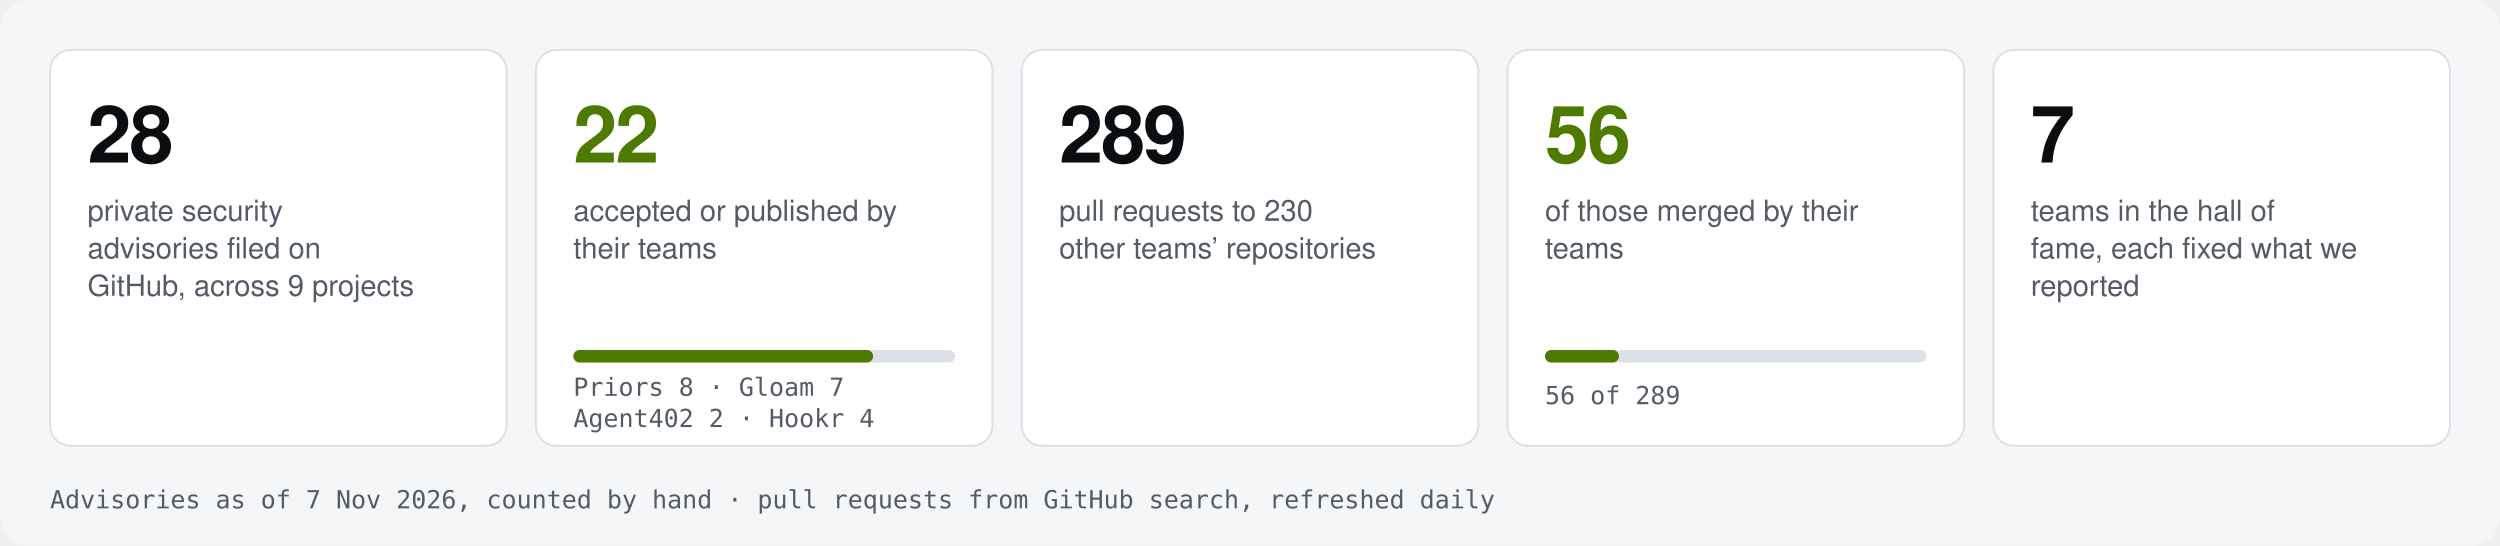
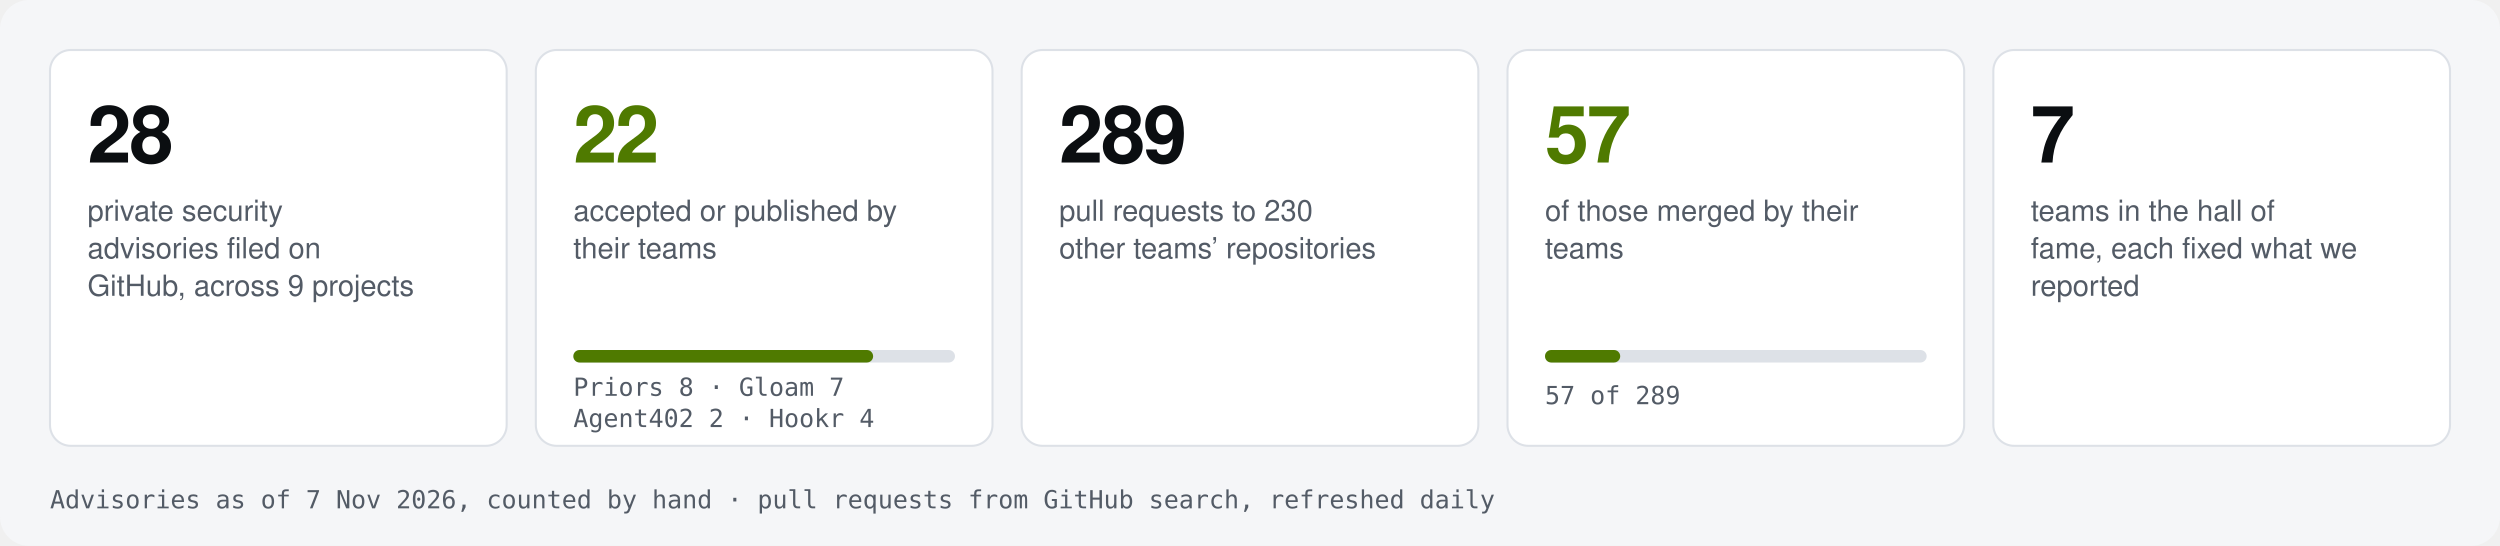
- <svg xmlns="http://www.w3.org/2000/svg" width="1200" height="262" viewBox="0 0 1200 262" role="img" aria-label="28 private security advisories filed on GitHub across 9 projects, 22 accepted or published; 289 pull requests to 230 other teams' repositories, 56 merged; 7 teams in the hall of fame">
+ <svg xmlns="http://www.w3.org/2000/svg" width="1200" height="262" viewBox="0 0 1200 262" role="img" aria-label="28 private security advisories filed on GitHub across 9 projects, 22 accepted or published; 289 pull requests to 230 other teams' repositories, 57 merged; 7 teams in the hall of fame">
  <style>.g{transform-box:fill-box;transform-origin:left;animation:grow 1.2s ease-out both}@keyframes grow{from{transform:scaleX(0)}}@media (prefers-reduced-motion: reduce){*{animation:none!important}}</style>
  <rect width="1200" height="262" rx="14" fill="#F5F6F8" />
  <g>
    <rect x="24.0" y="24" width="219.2" height="190" rx="10" fill="#FFFFFF" stroke="#DDE1E7" />
    <text x="42.0" y="78" font-family="-apple-system,BlinkMacSystemFont,'Segoe UI',Helvetica,Arial,sans-serif" font-size="38" font-weight="700" letter-spacing="-1" fill="#0B0E11">28</text>
    <text x="42.0" y="106" text-anchor="start" font-family="-apple-system,BlinkMacSystemFont,'Segoe UI',Helvetica,Arial,sans-serif" font-size="14" font-weight="400" fill="#535B66">private security</text>
    <text x="42.0" y="124" text-anchor="start" font-family="-apple-system,BlinkMacSystemFont,'Segoe UI',Helvetica,Arial,sans-serif" font-size="14" font-weight="400" fill="#535B66">advisories filed on</text>
    <text x="42.0" y="142" text-anchor="start" font-family="-apple-system,BlinkMacSystemFont,'Segoe UI',Helvetica,Arial,sans-serif" font-size="14" font-weight="400" fill="#535B66">GitHub, across 9 projects</text>
  </g>
  <g>
    <rect x="257.2" y="24" width="219.2" height="190" rx="10" fill="#FFFFFF" stroke="#DDE1E7" />
    <text x="275.2" y="78" font-family="-apple-system,BlinkMacSystemFont,'Segoe UI',Helvetica,Arial,sans-serif" font-size="38" font-weight="700" letter-spacing="-1" fill="#4F7A00">22</text>
    <text x="275.2" y="106" text-anchor="start" font-family="-apple-system,BlinkMacSystemFont,'Segoe UI',Helvetica,Arial,sans-serif" font-size="14" font-weight="400" fill="#535B66">accepted or published by</text>
    <text x="275.2" y="124" text-anchor="start" font-family="-apple-system,BlinkMacSystemFont,'Segoe UI',Helvetica,Arial,sans-serif" font-size="14" font-weight="400" fill="#535B66">their teams</text>
    <rect x="275.2" y="168" width="183.2" height="6" rx="3" fill="#DDE1E7" />
    <rect class="g" style="animation-delay:0.35s" x="275.2" y="168" width="143.9" height="6" rx="3" fill="#4F7A00" />
    <text x="275.2" y="190" font-family="ui-monospace,SFMono-Regular,'SF Mono',Menlo,Consolas,monospace" font-size="12" fill="#535B66">Priors 8 · Gloam 7</text>
    <text x="275.2" y="205" font-family="ui-monospace,SFMono-Regular,'SF Mono',Menlo,Consolas,monospace" font-size="12" fill="#535B66">Agent402 2 · Hookr 4</text>
  </g>
  <g>
    <rect x="490.4" y="24" width="219.2" height="190" rx="10" fill="#FFFFFF" stroke="#DDE1E7" />
    <text x="508.4" y="78" font-family="-apple-system,BlinkMacSystemFont,'Segoe UI',Helvetica,Arial,sans-serif" font-size="38" font-weight="700" letter-spacing="-1" fill="#0B0E11">289</text>
    <text x="508.4" y="106" text-anchor="start" font-family="-apple-system,BlinkMacSystemFont,'Segoe UI',Helvetica,Arial,sans-serif" font-size="14" font-weight="400" fill="#535B66">pull requests to 230</text>
    <text x="508.4" y="124" text-anchor="start" font-family="-apple-system,BlinkMacSystemFont,'Segoe UI',Helvetica,Arial,sans-serif" font-size="14" font-weight="400" fill="#535B66">other teams’ repositories</text>
  </g>
  <g>
    <rect x="723.6" y="24" width="219.2" height="190" rx="10" fill="#FFFFFF" stroke="#DDE1E7" />
-     <text x="741.6" y="78" font-family="-apple-system,BlinkMacSystemFont,'Segoe UI',Helvetica,Arial,sans-serif" font-size="38" font-weight="700" letter-spacing="-1" fill="#4F7A00">56</text>
+     <text x="741.6" y="78" font-family="-apple-system,BlinkMacSystemFont,'Segoe UI',Helvetica,Arial,sans-serif" font-size="38" font-weight="700" letter-spacing="-1" fill="#4F7A00">57</text>
    <text x="741.6" y="106" text-anchor="start" font-family="-apple-system,BlinkMacSystemFont,'Segoe UI',Helvetica,Arial,sans-serif" font-size="14" font-weight="400" fill="#535B66">of those merged by their</text>
    <text x="741.6" y="124" text-anchor="start" font-family="-apple-system,BlinkMacSystemFont,'Segoe UI',Helvetica,Arial,sans-serif" font-size="14" font-weight="400" fill="#535B66">teams</text>
    <rect x="741.6" y="168" width="183.2" height="6" rx="3" fill="#DDE1E7" />
-     <rect class="g" style="animation-delay:0.65s" x="741.6" y="168" width="35.5" height="6" rx="3" fill="#4F7A00" />
-     <text x="741.6" y="194" font-family="ui-monospace,SFMono-Regular,'SF Mono',Menlo,Consolas,monospace" font-size="12" fill="#535B66">56 of 289</text>
+     <rect class="g" style="animation-delay:0.65s" x="741.6" y="168" width="36.1" height="6" rx="3" fill="#4F7A00" />
+     <text x="741.6" y="194" font-family="ui-monospace,SFMono-Regular,'SF Mono',Menlo,Consolas,monospace" font-size="12" fill="#535B66">57 of 289</text>
  </g>
  <g>
    <rect x="956.8" y="24" width="219.2" height="190" rx="10" fill="#FFFFFF" stroke="#DDE1E7" />
    <text x="974.8" y="78" font-family="-apple-system,BlinkMacSystemFont,'Segoe UI',Helvetica,Arial,sans-serif" font-size="38" font-weight="700" letter-spacing="-1" fill="#0B0E11">7</text>
    <text x="974.8" y="106" text-anchor="start" font-family="-apple-system,BlinkMacSystemFont,'Segoe UI',Helvetica,Arial,sans-serif" font-size="14" font-weight="400" fill="#535B66">teams in the hall of</text>
    <text x="974.8" y="124" text-anchor="start" font-family="-apple-system,BlinkMacSystemFont,'Segoe UI',Helvetica,Arial,sans-serif" font-size="14" font-weight="400" fill="#535B66">fame, each fixed what we</text>
    <text x="974.8" y="142" text-anchor="start" font-family="-apple-system,BlinkMacSystemFont,'Segoe UI',Helvetica,Arial,sans-serif" font-size="14" font-weight="400" fill="#535B66">reported</text>
  </g>
  <text x="24" y="244" font-family="ui-monospace,SFMono-Regular,'SF Mono',Menlo,Consolas,monospace" font-size="12" fill="#535B66">Advisories as of 7 Nov 2026, counted by hand · pull requests from GitHub search, refreshed daily</text>
</svg>
